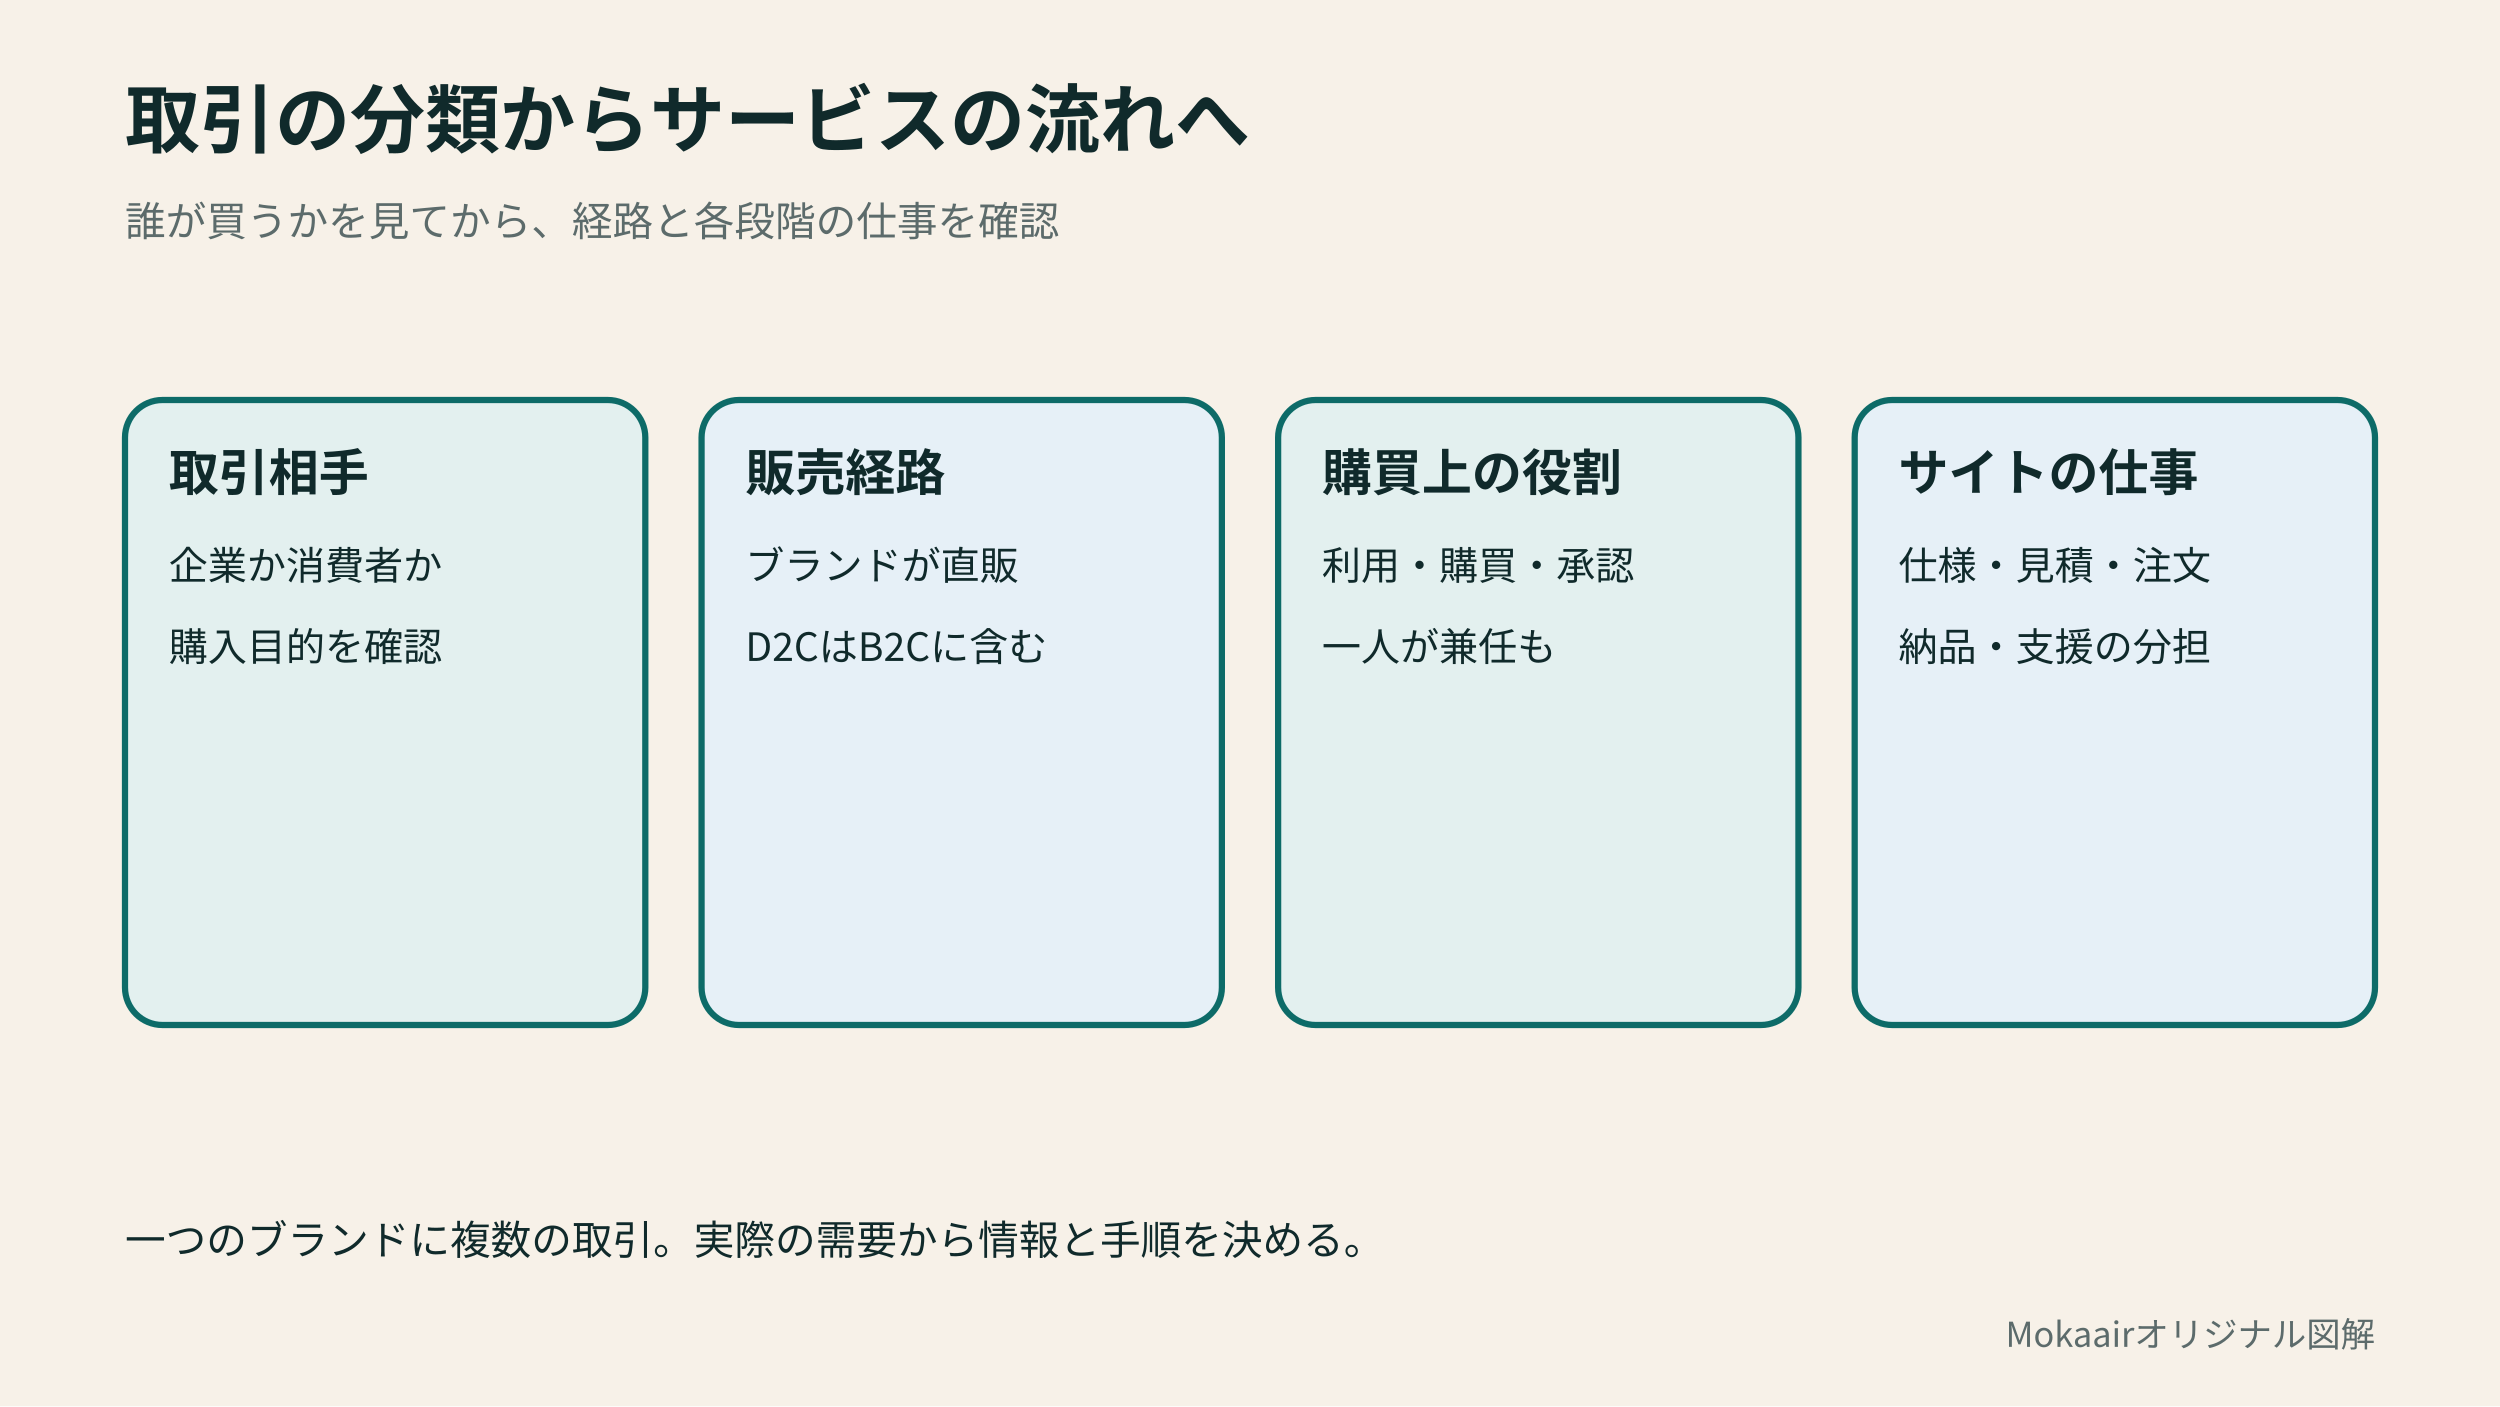
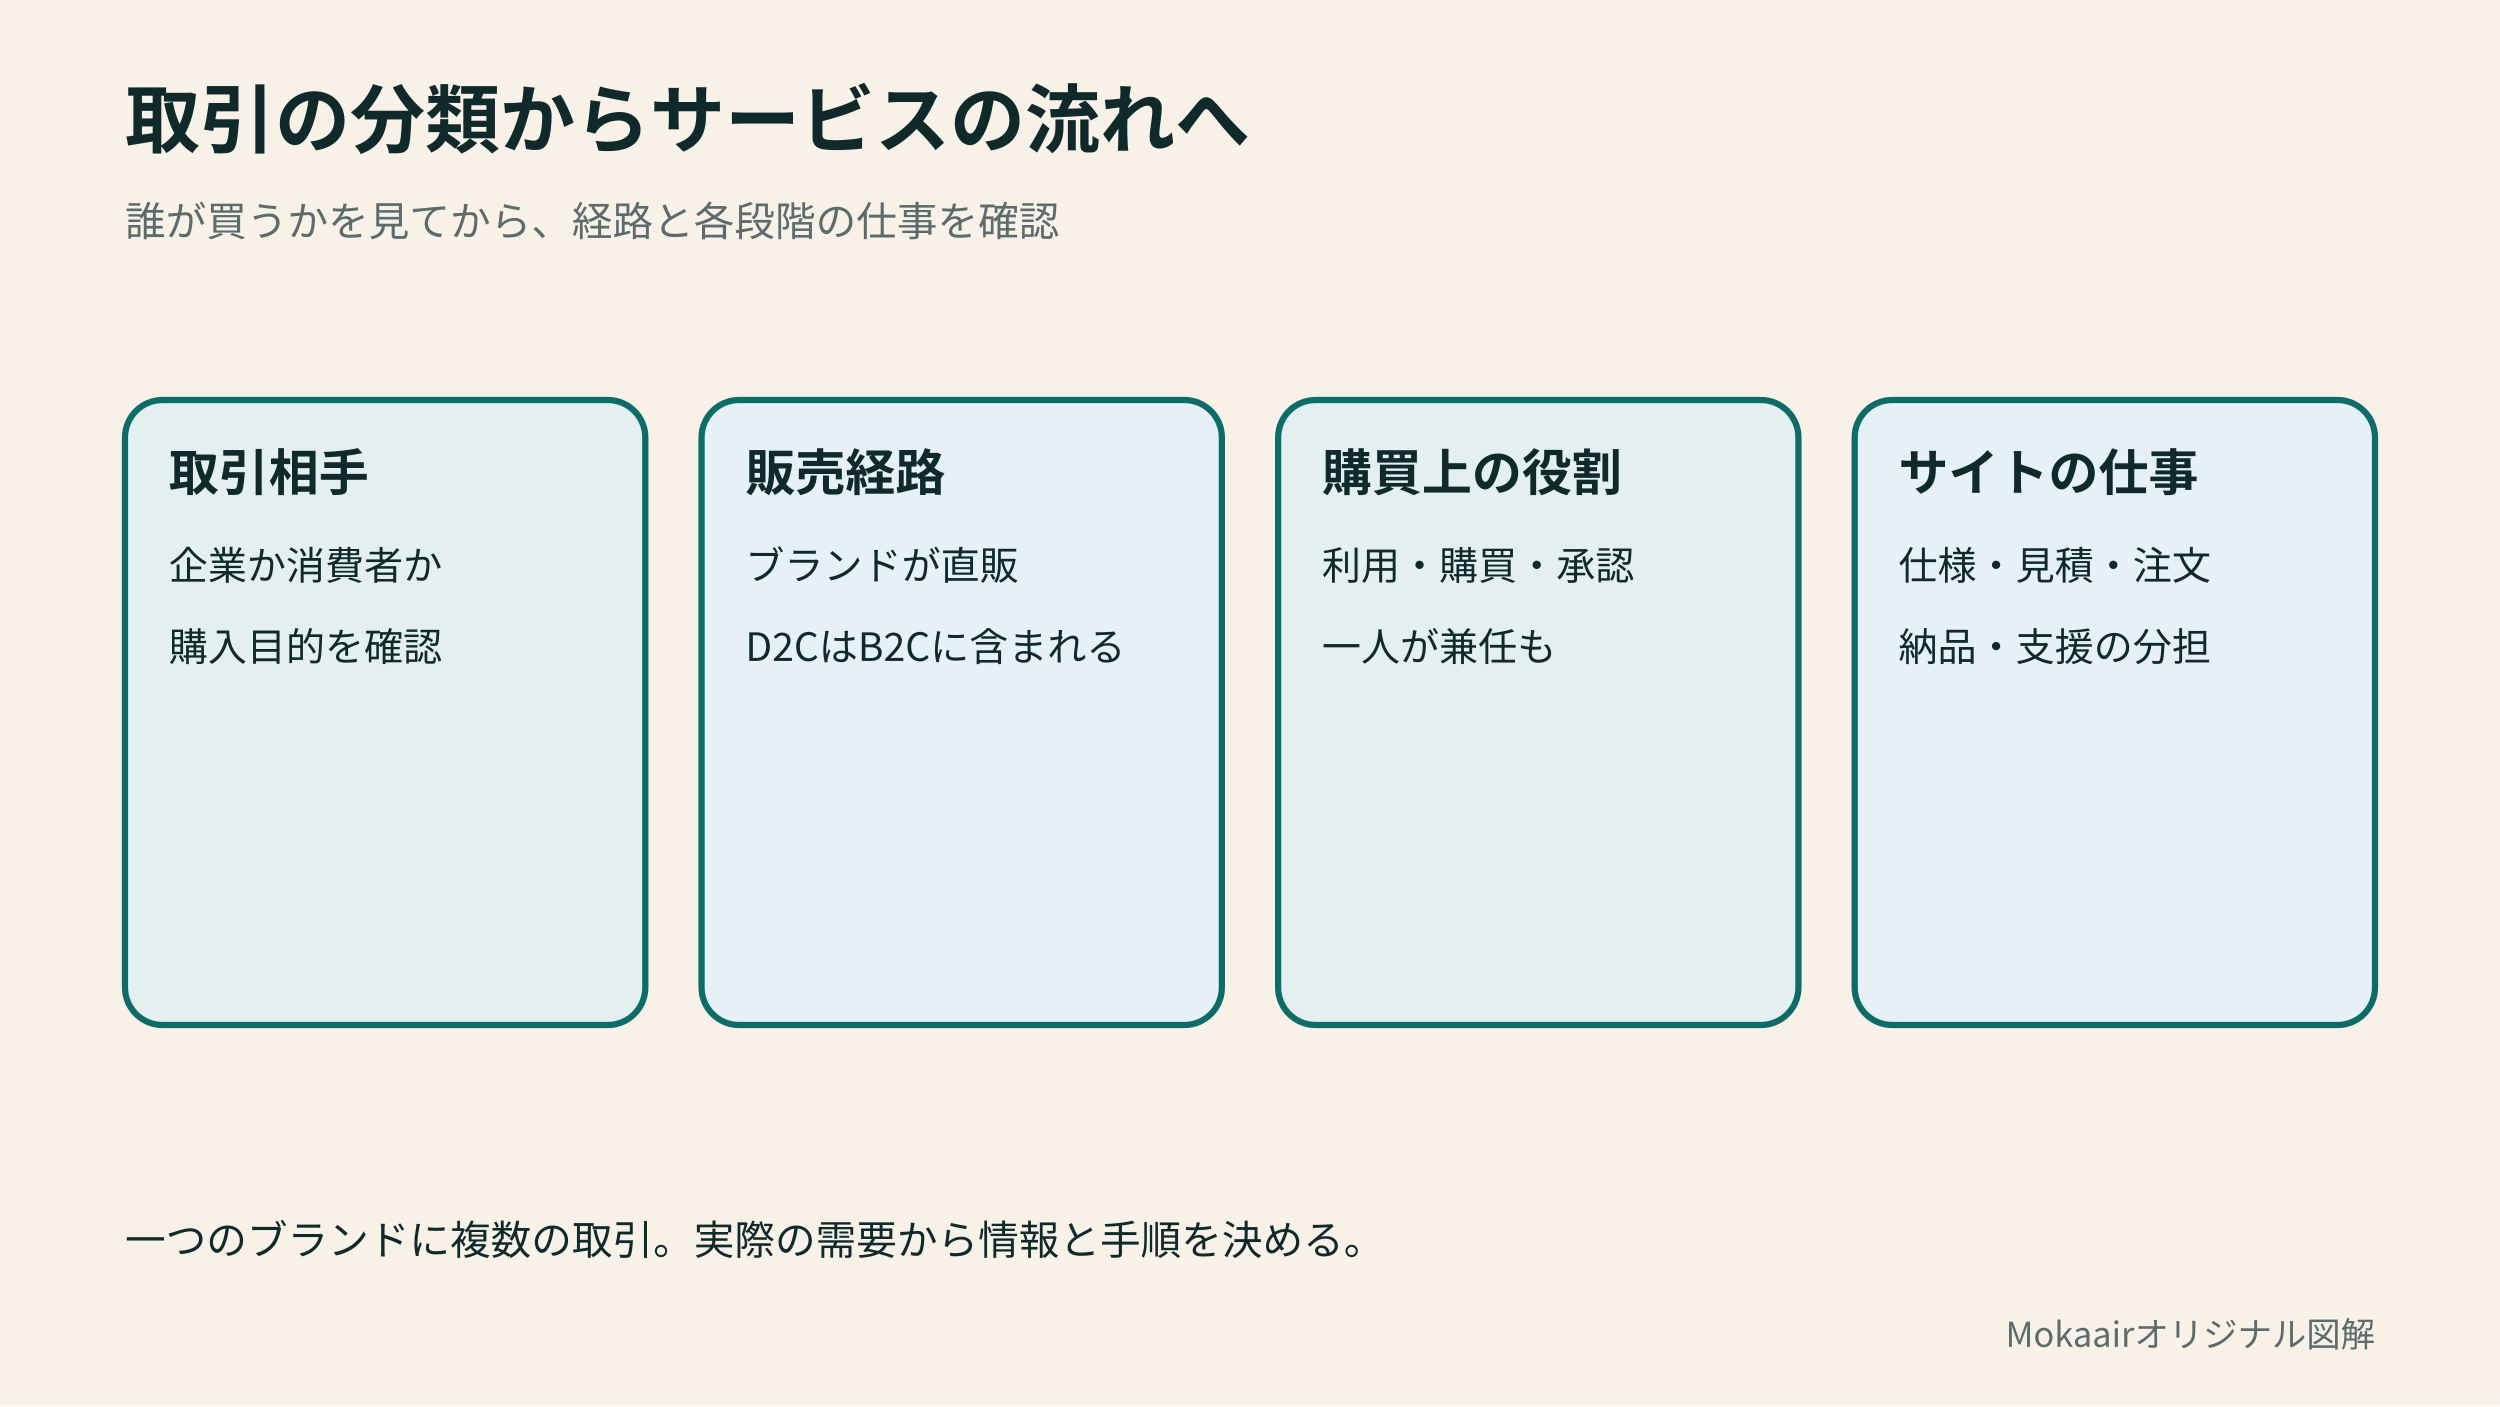
<svg xmlns="http://www.w3.org/2000/svg" viewBox="0 0 1600 900" width="1600" height="900" role="img" aria-labelledby="title desc" font-family="'Noto Sans CJK JP','Yu Gothic','Meiryo',sans-serif">
  <rect width="1600" height="900" fill="#F7F1E8" />
  <text x="80" y="94" font-size="48" fill="#102A2B" text-anchor="start" font-weight="bold">取引の分類からサービスの流れへ</text>
  <text x="80" y="151" font-size="26" fill="#5C6B6B" text-anchor="start" font-weight="normal">誰が買うかを見てから、経路と各段階の仕事を確認</text>
  <rect x="80.0" y="256" width="333.0" height="400" rx="24" fill="#E3F0EF" stroke="#0D6B68" stroke-width="4" />
  <text x="108.0" y="314" font-size="32" fill="#102A2B" text-anchor="start" font-weight="bold">取引相手</text>
  <text x="108.0" y="371" font-size="25" fill="#102A2B" text-anchor="start" font-weight="normal">企業か消費者か</text>
  <text x="108.0" y="423" font-size="25" fill="#102A2B" text-anchor="start" font-weight="normal">購入目的を確認</text>
  <rect x="449.0" y="256" width="333.0" height="400" rx="24" fill="#E6F0F7" stroke="#0D6B68" stroke-width="4" />
  <text x="477.0" y="314" font-size="32" fill="#102A2B" text-anchor="start" font-weight="bold">販売経路</text>
  <text x="477.0" y="371" font-size="25" fill="#102A2B" text-anchor="start" font-weight="normal">ブランドが直販</text>
-   <text x="477.0" y="423" font-size="25" fill="#102A2B" text-anchor="start" font-weight="normal">D2CはB2Cに含む</text>
+   <text x="477.0" y="423" font-size="25" fill="#102A2B" text-anchor="start" font-weight="normal">D2CはB2Cに含まれる</text>
  <rect x="818.0" y="256" width="333.0" height="400" rx="24" fill="#E3F0EF" stroke="#0D6B68" stroke-width="4" />
  <text x="846.0" y="314" font-size="32" fill="#102A2B" text-anchor="start" font-weight="bold">購買上の役割</text>
  <text x="846.0" y="371" font-size="25" fill="#102A2B" text-anchor="start" font-weight="normal">利用・購買・承認</text>
  <text x="846.0" y="423" font-size="25" fill="#102A2B" text-anchor="start" font-weight="normal">一人が兼任も</text>
  <rect x="1187.0" y="256" width="333.0" height="400" rx="24" fill="#E6F0F7" stroke="#0D6B68" stroke-width="4" />
  <text x="1215.0" y="314" font-size="32" fill="#102A2B" text-anchor="start" font-weight="bold">サイトの仕事</text>
  <text x="1215.0" y="371" font-size="25" fill="#102A2B" text-anchor="start" font-weight="normal">仕様・見積・注文</text>
  <text x="1215.0" y="423" font-size="25" fill="#102A2B" text-anchor="start" font-weight="normal">納品・支援の分担</text>
  <text x="80" y="803" font-size="26" fill="#102A2B" text-anchor="start" font-weight="normal">一つのブランドに複数の取引。実際の需要から情報と手順を決める。</text>
  <text x="1520" y="862" font-size="22" fill="#5C6B6B" text-anchor="end" font-weight="normal">Mokaairオリジナル図解</text>
</svg>
